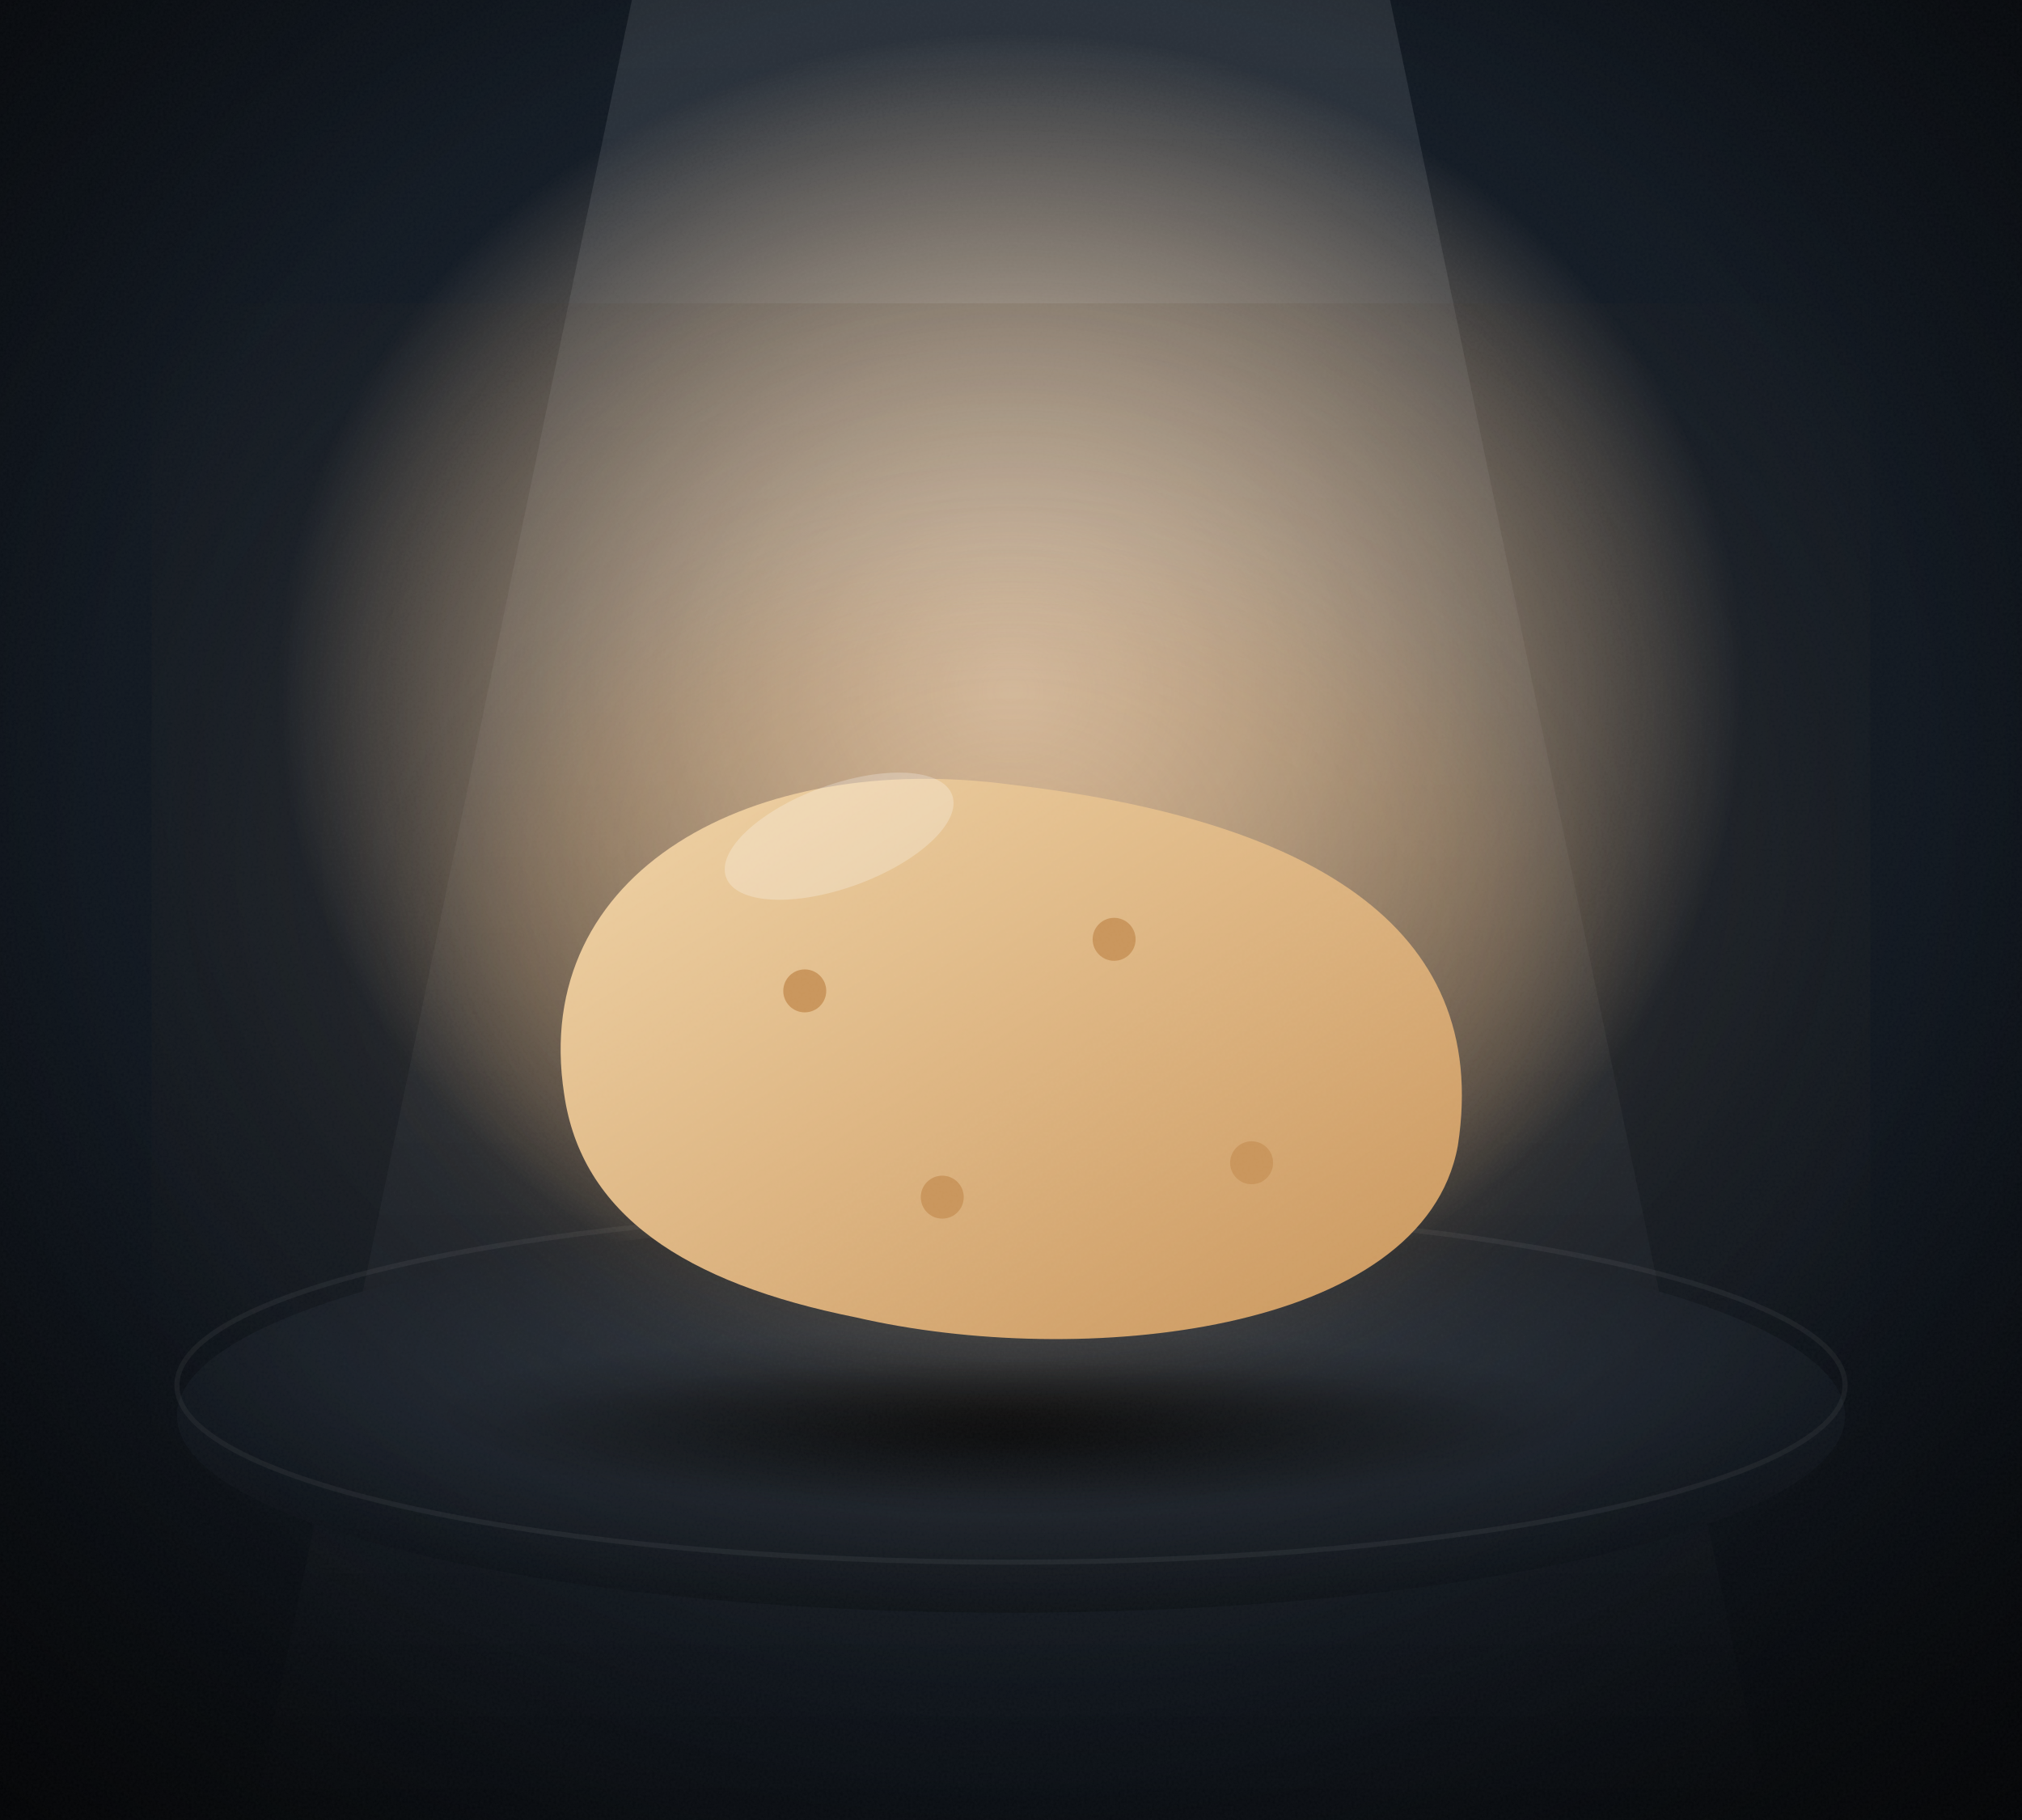
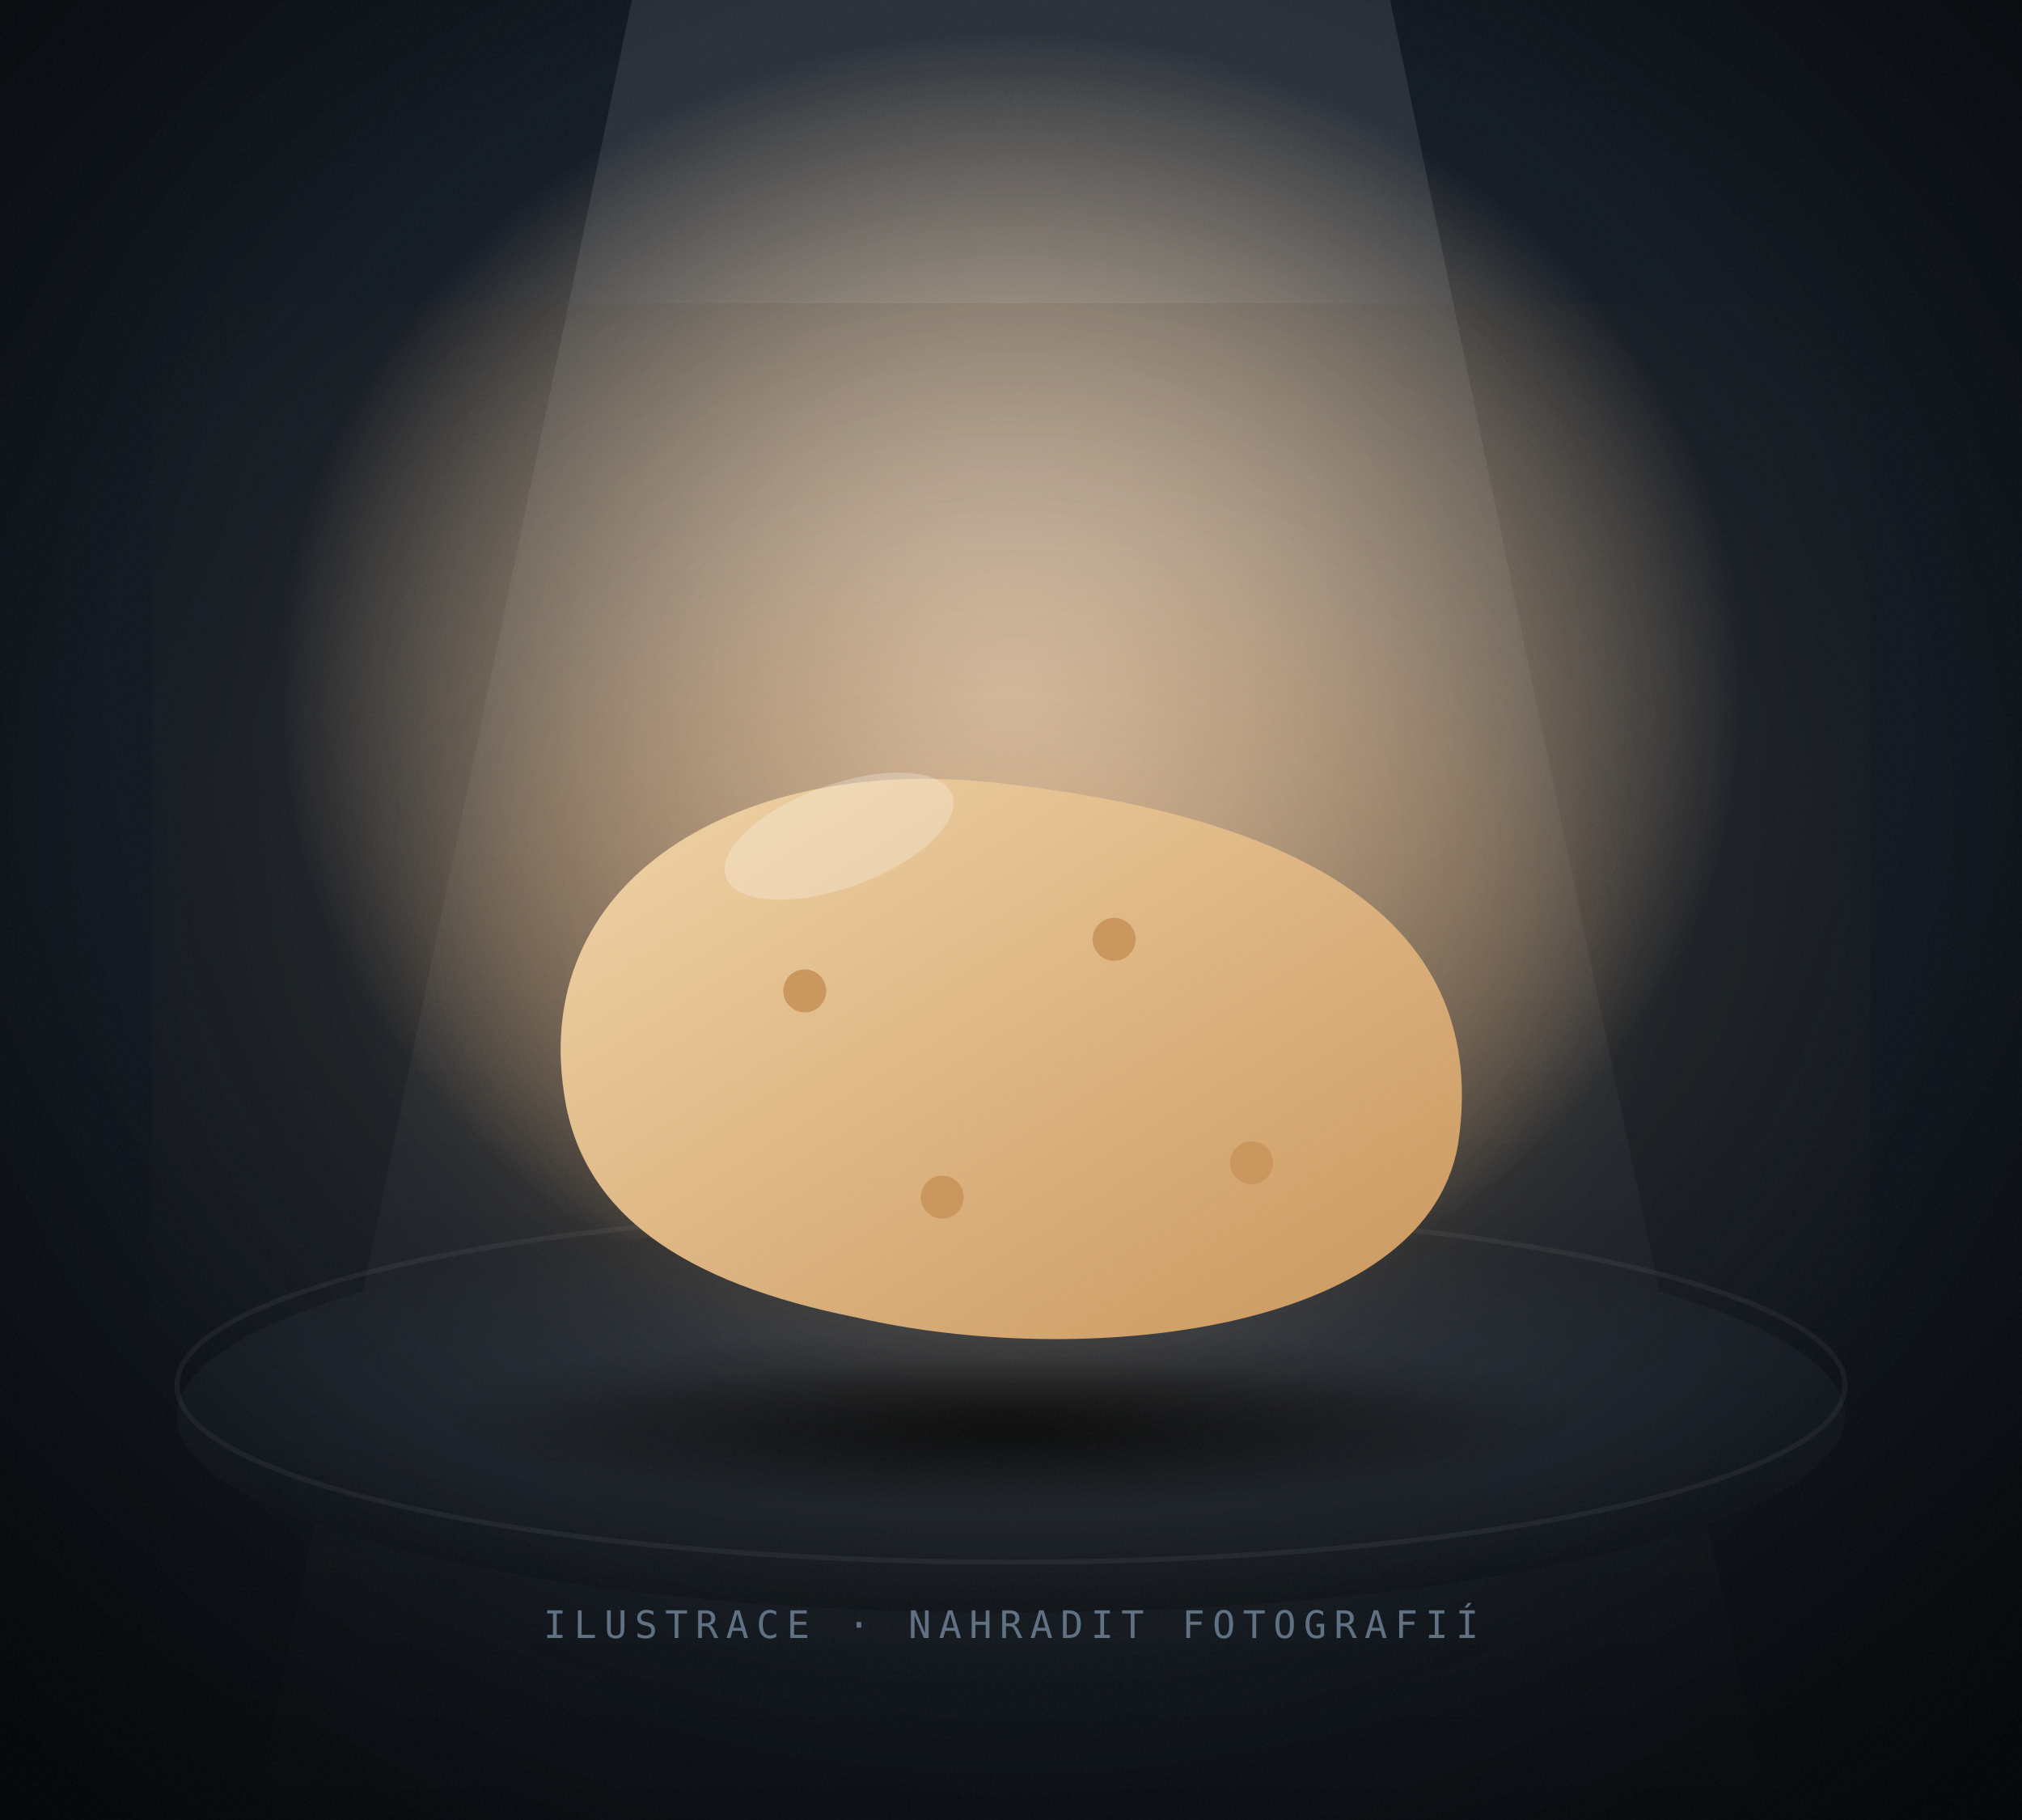
<svg xmlns="http://www.w3.org/2000/svg" viewBox="0 0 800 720" width="800" height="720">
  <defs>
    <radialGradient id="bg-potato" cx="50%" cy="38%" r="80%">
      <stop offset="0%" stop-color="#c9955b" stop-opacity="0.28" />
      <stop offset="45%" stop-color="#121a24" />
      <stop offset="100%" stop-color="#06080b" />
    </radialGradient>
    <linearGradient id="beam-potato" x1="0" y1="0" x2="0" y2="1">
      <stop offset="0%" stop-color="#ffffff" stop-opacity="0.10" />
      <stop offset="100%" stop-color="#ffffff" stop-opacity="0" />
    </linearGradient>
    <radialGradient id="slab-potato" cx="50%" cy="35%" r="65%">
      <stop offset="0%" stop-color="#2a3644" />
      <stop offset="70%" stop-color="#151c25" />
      <stop offset="100%" stop-color="#0c1117" />
    </radialGradient>
    <radialGradient id="shadow-potato" cx="50%" cy="50%" r="50%">
      <stop offset="0%" stop-color="#000" stop-opacity="0.65" />
      <stop offset="100%" stop-color="#000" stop-opacity="0" />
    </radialGradient>
    <radialGradient id="vig-potato" cx="50%" cy="45%" r="75%">
      <stop offset="60%" stop-color="#000" stop-opacity="0" />
      <stop offset="100%" stop-color="#000" stop-opacity="0.55" />
    </radialGradient>
    <filter id="grain-potato">
      <feTurbulence type="fractalNoise" baseFrequency="0.9" numOctaves="2" stitchTiles="stitch" />
      <feColorMatrix values="0 0 0 0 1  0 0 0 0 1  0 0 0 0 1  0 0 0 0.05 0" />
    </filter>
    <filter id="soft-potato" x="-20%" y="-20%" width="140%" height="140%">
      <feGaussianBlur stdDeviation="22" />
    </filter>
  </defs>
  <rect width="800" height="720" fill="url(#bg-potato)" />
  <path d="M250,0 L550,0 L700,720 L100,720 Z" fill="url(#beam-potato)" />
  <ellipse cx="400" cy="560" rx="330" ry="78" fill="url(#slab-potato)" />
  <ellipse cx="400" cy="548" rx="330" ry="70" fill="none" stroke="#ffffff" stroke-opacity="0.06" stroke-width="2" />
  <ellipse cx="400" cy="560" rx="230" ry="34" fill="url(#shadow-potato)" />
  <ellipse cx="400" cy="380" rx="220" ry="150" fill="#c9955b" opacity="0.18" filter="url(#soft-potato)" />
  <svg x="60" y="120" width="680" height="544" viewBox="0 0 200 160" class="" aria-hidden="true">
    <defs>
      <radialGradient id="gpotatoc9955bbg" cx="50%" cy="40%" r="70%">
        <stop offset="0%" stop-color="#c9955b" stop-opacity="0.35" />
        <stop offset="100%" stop-color="#0a0d12" stop-opacity="0" />
      </radialGradient>
      <linearGradient id="gpotatoc9955b" x1="0" y1="0" x2="1" y2="1">
        <stop offset="0%" stop-color="#f0d3a6" />
        <stop offset="100%" stop-color="#c9955b" />
      </linearGradient>
      <radialGradient id="gpotatoc9955bsh" cx="50%" cy="50%" r="50%">
        <stop offset="0%" stop-color="#000" stop-opacity="0.55" />
        <stop offset="100%" stop-color="#000" stop-opacity="0" />
      </radialGradient>
    </defs>
    <rect width="200" height="160" fill="url(#gpotatoc9955bbg)" />
    <ellipse cx="100" cy="132" rx="62" ry="9" fill="url(#gpotatoc9955bsh)" />
    <g>
      <path d="M48,92 C44,66 70,52 100,56 C134,60 156,72 152,98 C148,120 108,124 82,118 C62,114 50,106 48,92 Z" fill="url(#gpotatoc9955b)" />
      <circle cx="76" cy="80" r="2.5" fill="#c9955b" />
      <circle cx="112" cy="74" r="2.5" fill="#c9955b" />
      <circle cx="128" cy="100" r="2.5" fill="#c9955b" />
      <circle cx="92" cy="104" r="2.5" fill="#c9955b" />
      <ellipse cx="80" cy="62" rx="14" ry="6" fill="#fff" opacity="0.25" transform="rotate(-20 80 62)" />
    </g>
  </svg>
  <rect width="800" height="720" fill="url(#vig-potato)" />
  <rect width="800" height="720" filter="url(#grain-potato)" opacity="0.6" />
+   <text x="400" y="648" text-anchor="middle" font-family="ui-monospace, Menlo, monospace" font-size="15" letter-spacing="3" fill="#5f7183">ILUSTRACE · NAHRADIT FOTOGRAFIÍ</text>
</svg>
